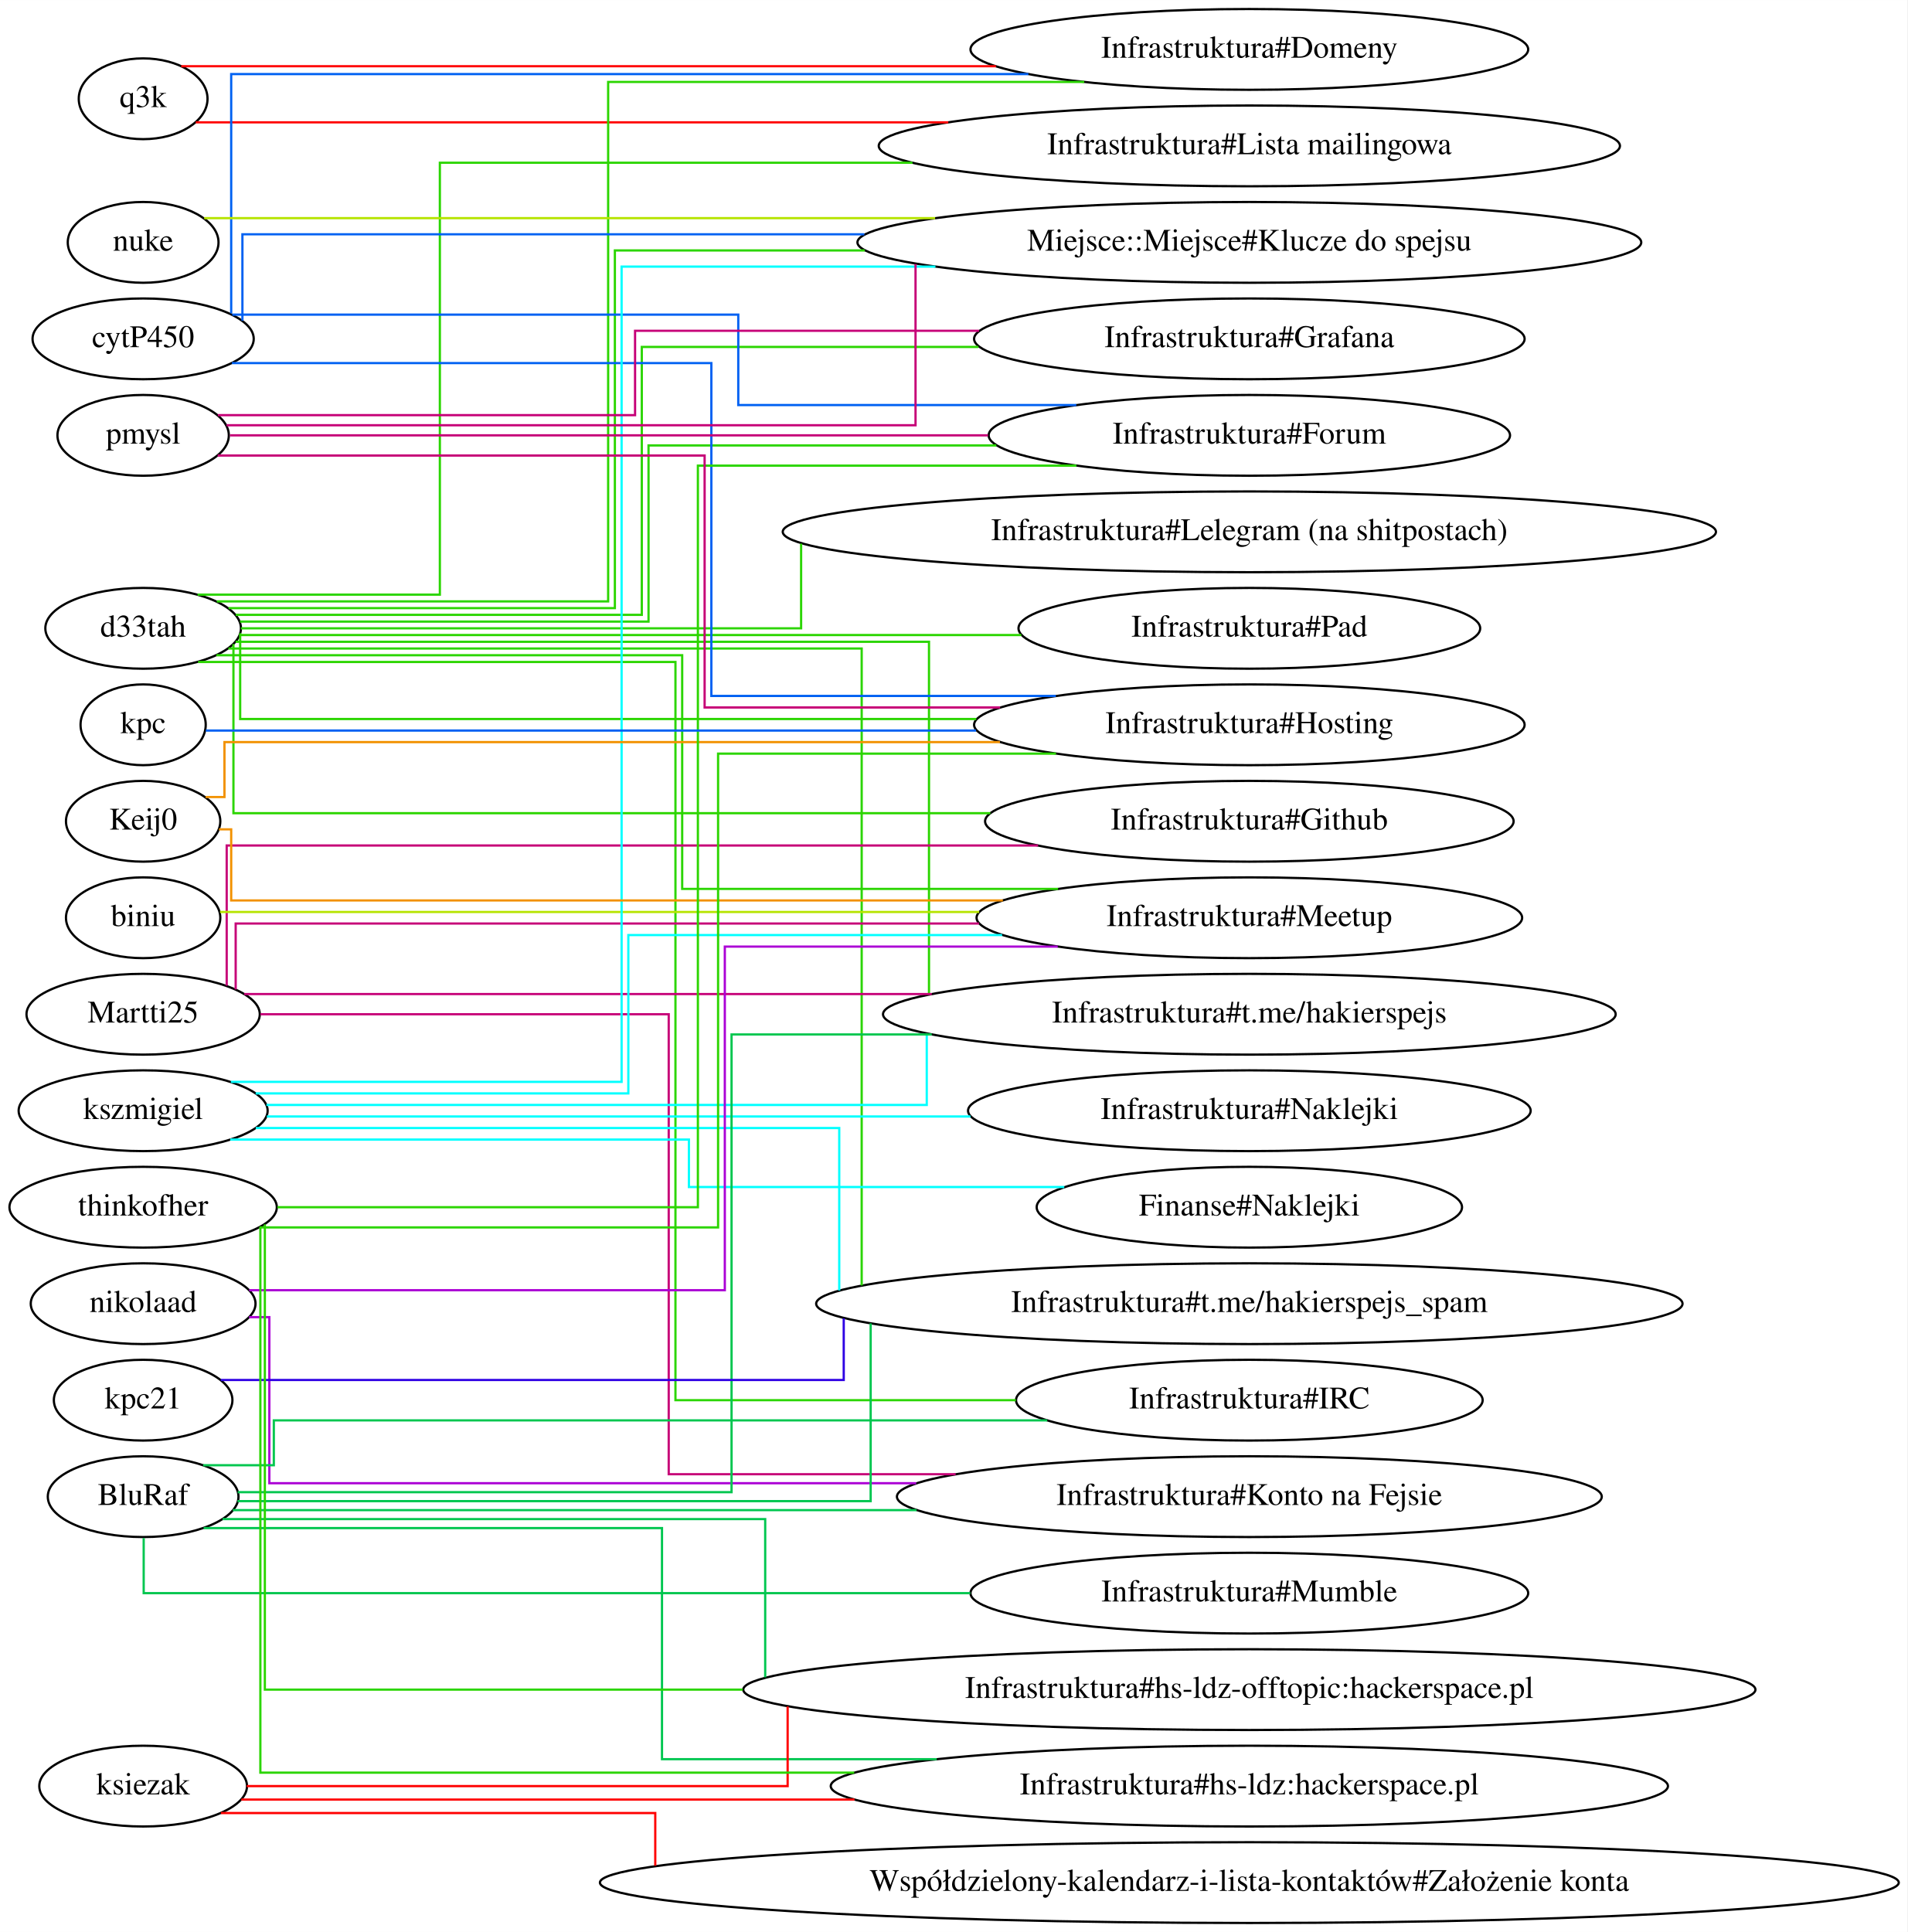
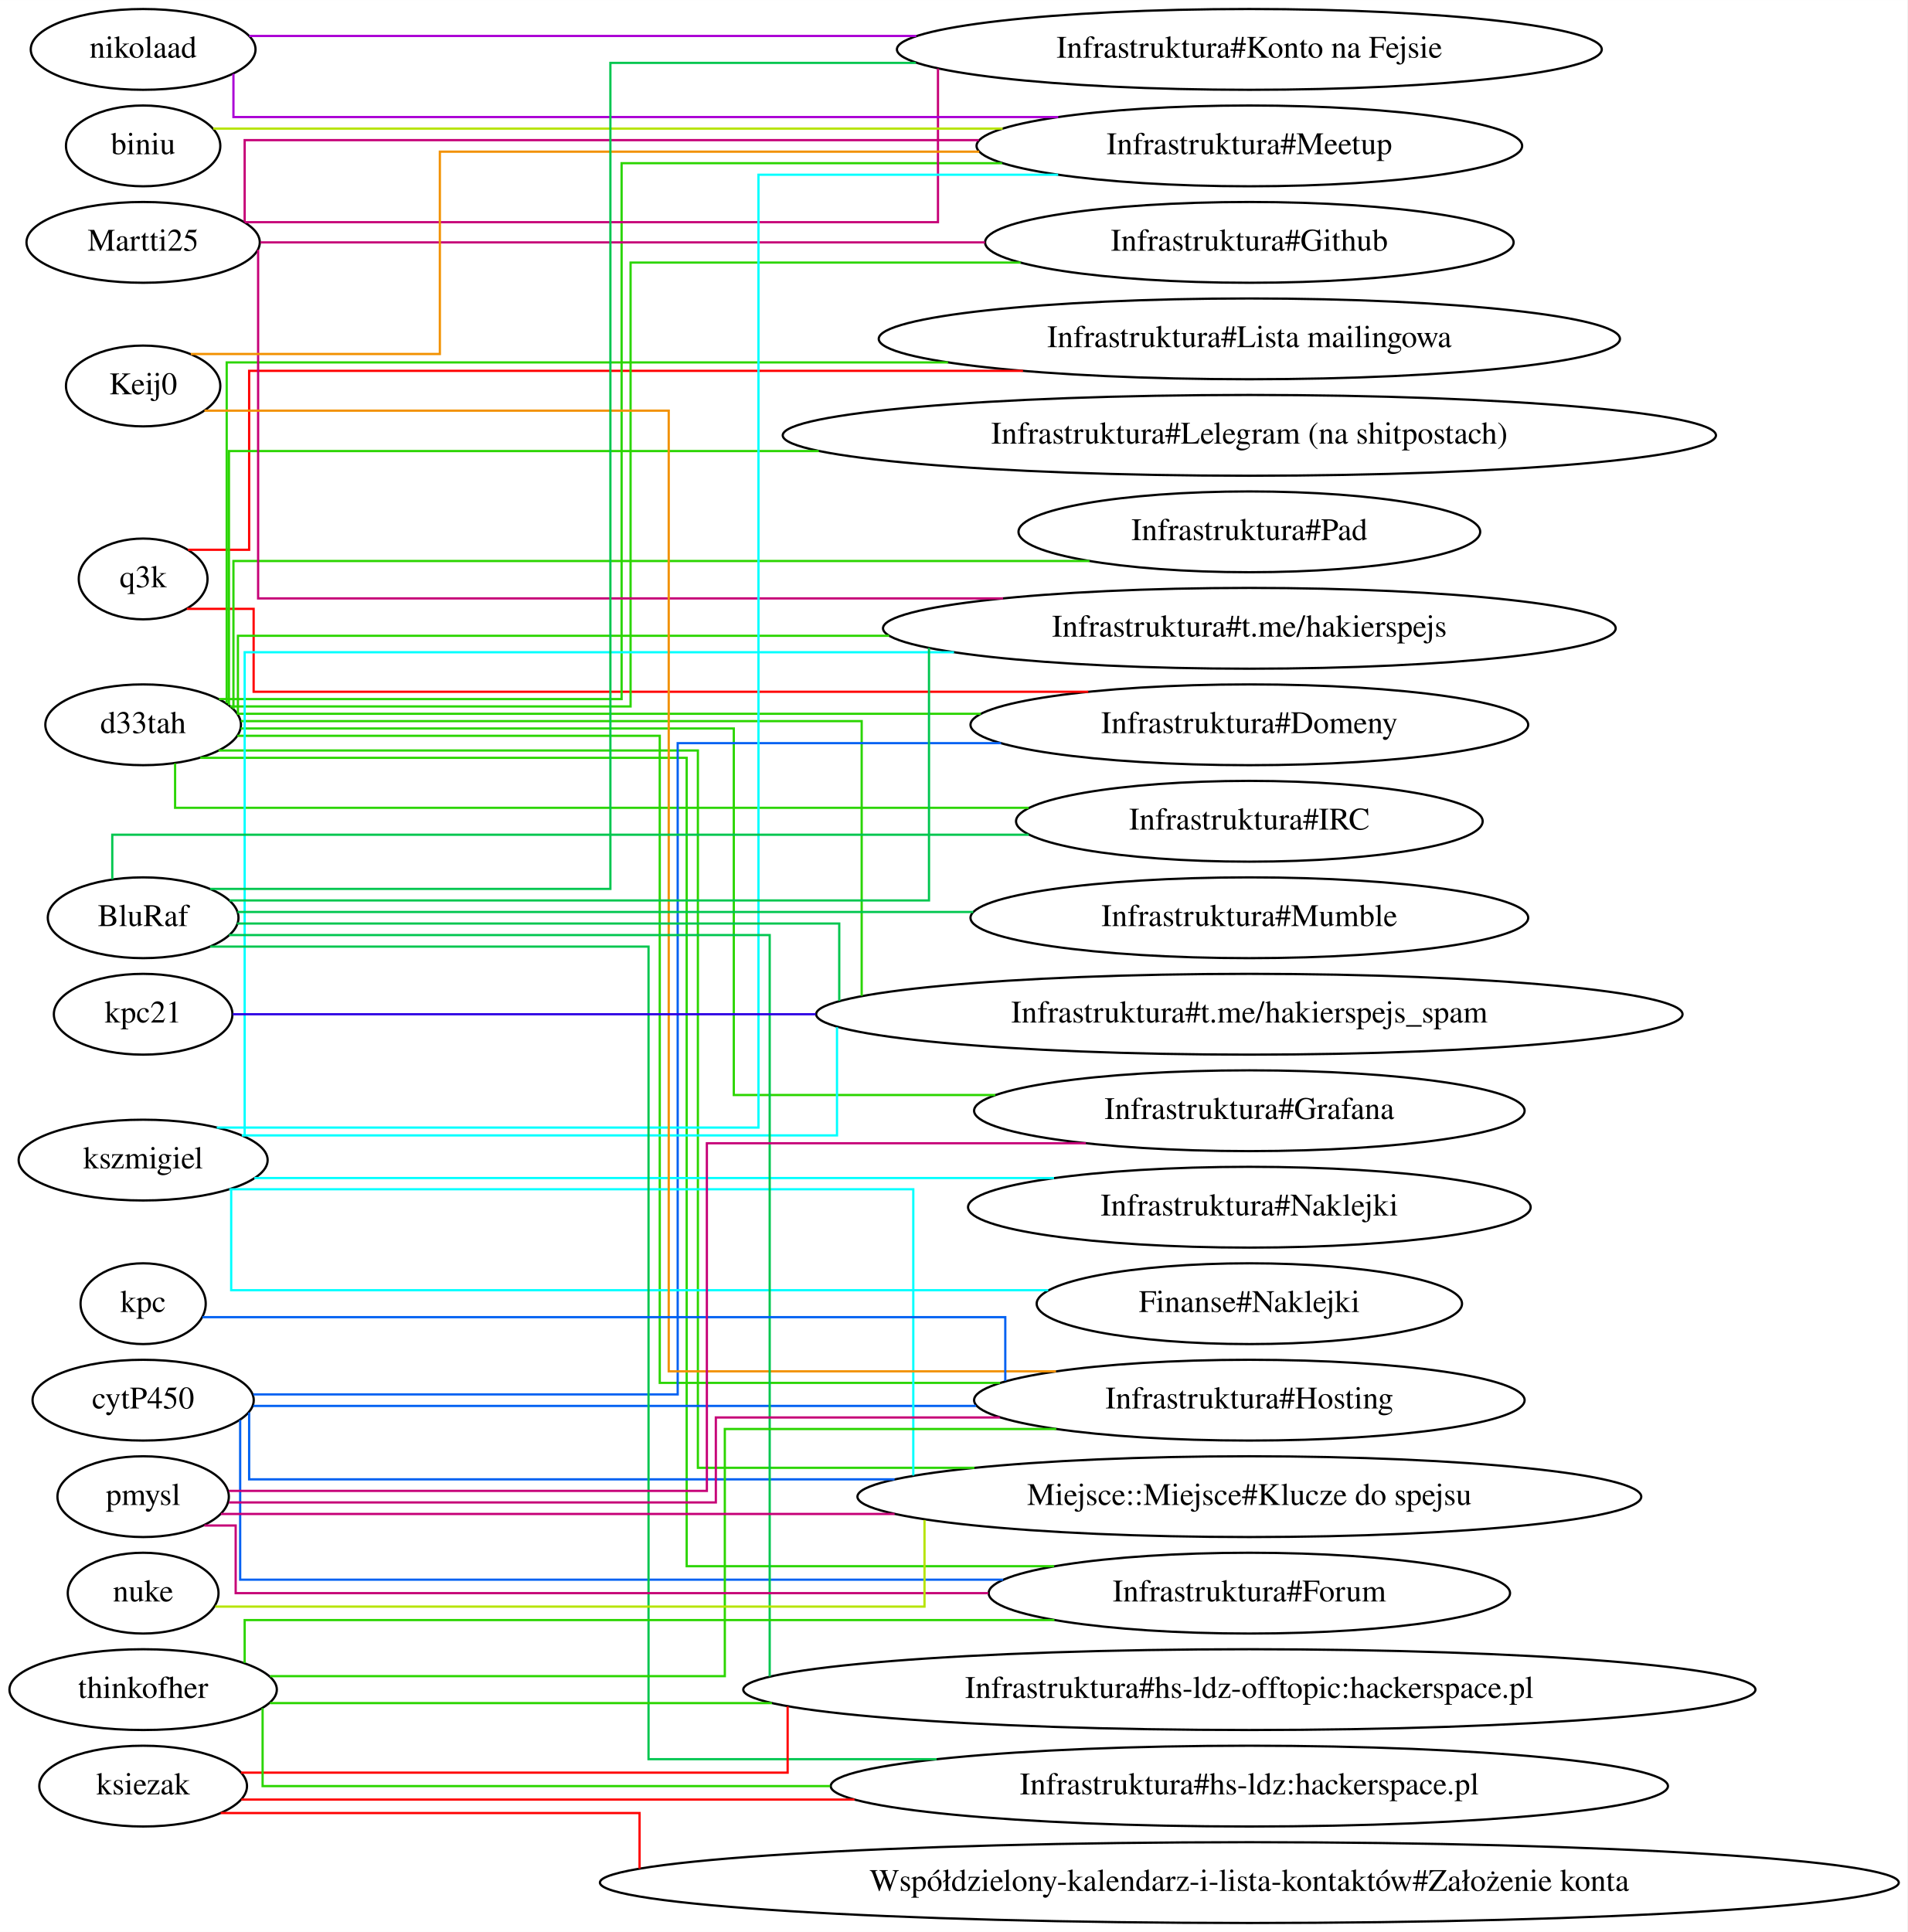
<svg xmlns="http://www.w3.org/2000/svg" width="850pt" height="861pt" viewBox="0.00 0.00 850.04 861.00">
  <g id="graph0" class="graph" transform="scale(1 1) rotate(0) translate(4 857)">
    <polygon fill="#ffffff" stroke="transparent" points="-4,4 -4,-857 846.038,-857 846.038,4 -4,4" />
    <g id="node1" class="node">
-       <ellipse fill="none" stroke="#000000" cx="59.795" cy="-813" rx="28.695" ry="18" />
-       <text text-anchor="middle" x="59.795" y="-809.3" font-family="Times,serif" font-size="14.00" fill="#000000">q3k</text>
+       <ellipse fill="none" stroke="#000000" cx="59.795" cy="-599" rx="28.695" ry="18" />
+       <text text-anchor="middle" x="59.795" y="-595.3" font-family="Times,serif" font-size="14.00" fill="#000000">q3k</text>
    </g>
    <g id="node2" class="node">
-       <ellipse fill="none" stroke="#000000" cx="552.814" cy="-792" rx="165.171" ry="18" />
-       <text text-anchor="middle" x="552.814" y="-788.3" font-family="Times,serif" font-size="14.00" fill="#000000">Infrastruktura#Lista mailingowa</text>
+       <ellipse fill="none" stroke="#000000" cx="552.814" cy="-534" rx="124.278" ry="18" />
+       <text text-anchor="middle" x="552.814" y="-530.3" font-family="Times,serif" font-size="14.00" fill="#000000">Infrastruktura#Domeny</text>
    </g>
    <g id="edge1" class="edge">
-       <path fill="none" stroke="#ff0000" d="M83.242,-802.5C142.518,-802.5 301.936,-802.5 418.633,-802.5" />
+       <path fill="none" stroke="#ff0000" d="M79.257,-585.667C93.021,-585.667 109.038,-585.667 109.038,-585.667 109.038,-585.667 109.038,-548.727 109.038,-548.727 109.038,-548.727 355.422,-548.727 481.02,-548.727" />
    </g>
    <g id="node3" class="node">
-       <ellipse fill="none" stroke="#000000" cx="552.814" cy="-835" rx="124.278" ry="18" />
-       <text text-anchor="middle" x="552.814" y="-831.3" font-family="Times,serif" font-size="14.00" fill="#000000">Infrastruktura#Domeny</text>
+       <ellipse fill="none" stroke="#000000" cx="552.814" cy="-706" rx="165.171" ry="18" />
+       <text text-anchor="middle" x="552.814" y="-702.3" font-family="Times,serif" font-size="14.00" fill="#000000">Infrastruktura#Lista mailingowa</text>
    </g>
    <g id="edge2" class="edge">
-       <path fill="none" stroke="#ff0000" d="M76.766,-827.5C133.192,-827.5 317.839,-827.5 439.891,-827.5" />
+       <path fill="none" stroke="#ff0000" d="M79.83,-612C92.706,-612 107.038,-612 107.038,-612 107.038,-612 107.038,-691.75 107.038,-691.75 107.038,-691.75 320.439,-691.75 451.939,-691.75" />
    </g>
    <g id="node4" class="node">
-       <ellipse fill="none" stroke="#000000" cx="59.795" cy="-577" rx="43.592" ry="18" />
-       <text text-anchor="middle" x="59.795" y="-573.3" font-family="Times,serif" font-size="14.00" fill="#000000">d33tah</text>
+       <ellipse fill="none" stroke="#000000" cx="59.795" cy="-534" rx="43.592" ry="18" />
+       <text text-anchor="middle" x="59.795" y="-530.3" font-family="Times,serif" font-size="14.00" fill="#000000">d33tah</text>
+     </g>
+     <g id="edge8" class="edge">
+       <path fill="none" stroke="#2bd500" d="M101.829,-538.909C174.424,-538.909 325.814,-538.909 433.131,-538.909" />
+     </g>
+     <g id="edge15" class="edge">
+       <path fill="none" stroke="#2bd500" d="M97.038,-543.619C97.038,-578.387 97.038,-695.5 97.038,-695.5 97.038,-695.5 284.089,-695.5 418.531,-695.5" />
+     </g>
+     <g id="node5" class="node">
+       <ellipse fill="none" stroke="#000000" cx="552.814" cy="-663" rx="207.963" ry="18" />
+       <text text-anchor="middle" x="552.814" y="-659.3" font-family="Times,serif" font-size="14.00" fill="#000000">Infrastruktura#Lelegram (na shitpostach)</text>
+     </g>
+     <g id="edge3" class="edge">
+       <path fill="none" stroke="#2bd500" d="M98.038,-542.774C98.038,-570.747 98.038,-656 98.038,-656 98.038,-656 236.734,-656 360.937,-656" />
+     </g>
+     <g id="node6" class="node">
+       <ellipse fill="none" stroke="#000000" cx="552.814" cy="-620" rx="102.882" ry="18" />
+       <text text-anchor="middle" x="552.814" y="-616.3" font-family="Times,serif" font-size="14.00" fill="#000000">Infrastruktura#Pad</text>
+     </g>
+     <g id="edge4" class="edge">
+       <path fill="none" stroke="#2bd500" d="M100.038,-541C100.038,-559.271 100.038,-607 100.038,-607 100.038,-607 354.062,-607 481.569,-607" />
+     </g>
+     <g id="node7" class="node">
+       <ellipse fill="none" stroke="#000000" cx="552.814" cy="-491" rx="103.981" ry="18" />
+       <text text-anchor="middle" x="552.814" y="-487.3" font-family="Times,serif" font-size="14.00" fill="#000000">Infrastruktura#IRC</text>
+     </g>
+     <g id="edge5" class="edge">
+       <path fill="none" stroke="#2bd500" d="M74.038,-516.8C74.038,-507.137 74.038,-497 74.038,-497 74.038,-497 314.368,-497 454.481,-497" />
+     </g>
+     <g id="node8" class="node">
+       <ellipse fill="none" stroke="#000000" cx="552.814" cy="-792" rx="121.578" ry="18" />
+       <text text-anchor="middle" x="552.814" y="-788.3" font-family="Times,serif" font-size="14.00" fill="#000000">Infrastruktura#Meetup</text>
+     </g>
+     <g id="edge6" class="edge">
+       <path fill="none" stroke="#2bd500" d="M93.584,-545.455C153.713,-545.455 273.038,-545.455 273.038,-545.455 273.038,-545.455 273.038,-784.286 273.038,-784.286 273.038,-784.286 364.349,-784.286 442.641,-784.286" />
+     </g>
+     <g id="node9" class="node">
+       <ellipse fill="none" stroke="#000000" cx="552.814" cy="-233" rx="122.678" ry="18" />
+       <text text-anchor="middle" x="552.814" y="-229.3" font-family="Times,serif" font-size="14.00" fill="#000000">Infrastruktura#Hosting</text>
+     </g>
+     <g id="edge7" class="edge">
+       <path fill="none" stroke="#2bd500" d="M101.757,-529.091C168.167,-529.091 290.038,-529.091 290.038,-529.091 290.038,-529.091 290.038,-240.714 290.038,-240.714 290.038,-240.714 370.037,-240.714 441.754,-240.714" />
+     </g>
+     <g id="node10" class="node">
+       <ellipse fill="none" stroke="#000000" cx="552.814" cy="-405" rx="193.066" ry="18" />
+       <text text-anchor="middle" x="552.814" y="-401.3" font-family="Times,serif" font-size="14.00" fill="#000000">Infrastruktura#t.me/hakierspejs_spam</text>
    </g>
    <g id="edge9" class="edge">
-       <path fill="none" stroke="#2bd500" d="M84.05,-592C122.228,-592 192.038,-592 192.038,-592 192.038,-592 192.038,-784.5 192.038,-784.5 192.038,-784.5 303.628,-784.5 402.686,-784.5" />
-     </g>
-     <g id="edge15" class="edge">
-       <path fill="none" stroke="#2bd500" d="M92.633,-589C151.07,-589 267.038,-589 267.038,-589 267.038,-589 267.038,-820.5 267.038,-820.5 267.038,-820.5 394.546,-820.5 479.219,-820.5" />
-     </g>
-     <g id="node5" class="node">
-       <ellipse fill="none" stroke="#000000" cx="552.814" cy="-233" rx="103.981" ry="18" />
-       <text text-anchor="middle" x="552.814" y="-229.3" font-family="Times,serif" font-size="14.00" fill="#000000">Infrastruktura#IRC</text>
-     </g>
-     <g id="edge3" class="edge">
-       <path fill="none" stroke="#2bd500" d="M84.29,-562C144.906,-562 297.038,-562 297.038,-562 297.038,-562 297.038,-233 297.038,-233 297.038,-233 377.967,-233 448.78,-233" />
-     </g>
-     <g id="node6" class="node">
-       <ellipse fill="none" stroke="#000000" cx="552.814" cy="-491" rx="117.779" ry="18" />
-       <text text-anchor="middle" x="552.814" y="-487.3" font-family="Times,serif" font-size="14.00" fill="#000000">Infrastruktura#Github</text>
-     </g>
-     <g id="edge4" class="edge">
-       <path fill="none" stroke="#2bd500" d="M100.038,-569.975C100.038,-550.048 100.038,-494.6 100.038,-494.6 100.038,-494.6 303.242,-494.6 437.388,-494.6" />
-     </g>
-     <g id="node7" class="node">
-       <ellipse fill="none" stroke="#000000" cx="552.814" cy="-663" rx="116.18" ry="18" />
-       <text text-anchor="middle" x="552.814" y="-659.3" font-family="Times,serif" font-size="14.00" fill="#000000">Infrastruktura#Forum</text>
-     </g>
-     <g id="edge5" class="edge">
-       <path fill="none" stroke="#2bd500" d="M102.957,-580C168.361,-580 285.038,-580 285.038,-580 285.038,-580 285.038,-658.5 285.038,-658.5 285.038,-658.5 366.848,-658.5 440.029,-658.5" />
-     </g>
-     <g id="node8" class="node">
-       <ellipse fill="none" stroke="#000000" cx="552.814" cy="-577" rx="102.882" ry="18" />
-       <text text-anchor="middle" x="552.814" y="-573.3" font-family="Times,serif" font-size="14.00" fill="#000000">Infrastruktura#Pad</text>
-     </g>
-     <g id="edge6" class="edge">
-       <path fill="none" stroke="#2bd500" d="M103.115,-574C180.421,-574 344.06,-574 451.161,-574" />
-     </g>
-     <g id="node9" class="node">
-       <ellipse fill="none" stroke="#000000" cx="552.814" cy="-620" rx="207.963" ry="18" />
-       <text text-anchor="middle" x="552.814" y="-616.3" font-family="Times,serif" font-size="14.00" fill="#000000">Infrastruktura#Lelegram (na shitpostach)</text>
-     </g>
-     <g id="edge7" class="edge">
-       <path fill="none" stroke="#2bd500" d="M103.379,-577C185.068,-577 353.038,-577 353.038,-577 353.038,-577 353.038,-603.245 353.038,-614.727" />
-     </g>
-     <g id="node10" class="node">
-       <ellipse fill="none" stroke="#000000" cx="552.814" cy="-534" rx="122.678" ry="18" />
-       <text text-anchor="middle" x="552.814" y="-530.3" font-family="Times,serif" font-size="14.00" fill="#000000">Infrastruktura#Hosting</text>
-     </g>
-     <g id="edge8" class="edge">
-       <path fill="none" stroke="#2bd500" d="M103.038,-574.826C103.038,-566.429 103.038,-536.571 103.038,-536.571 103.038,-536.571 297.895,-536.571 431.098,-536.571" />
+       <path fill="none" stroke="#2bd500" d="M103.317,-535.636C190.878,-535.636 380.038,-535.636 380.038,-535.636 380.038,-535.636 380.038,-441.771 380.038,-413.172" />
    </g>
    <g id="node11" class="node">
-       <ellipse fill="none" stroke="#000000" cx="552.814" cy="-749" rx="174.669" ry="18" />
-       <text text-anchor="middle" x="552.814" y="-745.3" font-family="Times,serif" font-size="14.00" fill="#000000">Miejsce::Miejsce#Klucze do spejsu</text>
+       <ellipse fill="none" stroke="#000000" cx="552.814" cy="-577" rx="163.271" ry="18" />
+       <text text-anchor="middle" x="552.814" y="-573.3" font-family="Times,serif" font-size="14.00" fill="#000000">Infrastruktura#t.me/hakierspejs</text>
    </g>
    <g id="edge10" class="edge">
-       <path fill="none" stroke="#2bd500" d="M97.868,-586C158.454,-586 270.038,-586 270.038,-586 270.038,-586 270.038,-745.4 270.038,-745.4 270.038,-745.4 322.01,-745.4 381.393,-745.4" />
+       <path fill="none" stroke="#2bd500" d="M102.038,-538.55C102.038,-548.969 102.038,-573.667 102.038,-573.667 102.038,-573.667 262.789,-573.667 392.3,-573.667" />
    </g>
    <g id="node12" class="node">
-       <ellipse fill="none" stroke="#000000" cx="552.814" cy="-276" rx="193.066" ry="18" />
-       <text text-anchor="middle" x="552.814" y="-272.3" font-family="Times,serif" font-size="14.00" fill="#000000">Infrastruktura#t.me/hakierspejs_spam</text>
+       <ellipse fill="none" stroke="#000000" cx="552.814" cy="-190" rx="174.669" ry="18" />
+       <text text-anchor="middle" x="552.814" y="-186.3" font-family="Times,serif" font-size="14.00" fill="#000000">Miejsce::Miejsce#Klucze do spejsu</text>
    </g>
    <g id="edge11" class="edge">
-       <path fill="none" stroke="#2bd500" d="M97.788,-568C182.618,-568 380.038,-568 380.038,-568 380.038,-568 380.038,-331.275 380.038,-284.115" />
+       <path fill="none" stroke="#2bd500" d="M93.396,-522.545C160.997,-522.545 307.038,-522.545 307.038,-522.545 307.038,-522.545 307.038,-202.857 307.038,-202.857 307.038,-202.857 368.722,-202.857 430.286,-202.857" />
    </g>
    <g id="node13" class="node">
-       <ellipse fill="none" stroke="#000000" cx="552.814" cy="-448" rx="121.578" ry="18" />
-       <text text-anchor="middle" x="552.814" y="-444.3" font-family="Times,serif" font-size="14.00" fill="#000000">Infrastruktura#Meetup</text>
+       <ellipse fill="none" stroke="#000000" cx="552.814" cy="-362" rx="122.678" ry="18" />
+       <text text-anchor="middle" x="552.814" y="-358.3" font-family="Times,serif" font-size="14.00" fill="#000000">Infrastruktura#Grafana</text>
    </g>
    <g id="edge12" class="edge">
-       <path fill="none" stroke="#2bd500" d="M92.445,-565C158.132,-565 300.038,-565 300.038,-565 300.038,-565 300.038,-460.857 300.038,-460.857 300.038,-460.857 394.204,-460.857 467.588,-460.857" />
+       <path fill="none" stroke="#2bd500" d="M103.264,-532.364C178.032,-532.364 323.038,-532.364 323.038,-532.364 323.038,-532.364 323.038,-369 323.038,-369 323.038,-369 381.609,-369 439.609,-369" />
    </g>
    <g id="node14" class="node">
-       <ellipse fill="none" stroke="#000000" cx="552.814" cy="-706" rx="122.678" ry="18" />
-       <text text-anchor="middle" x="552.814" y="-702.3" font-family="Times,serif" font-size="14.00" fill="#000000">Infrastruktura#Grafana</text>
+       <ellipse fill="none" stroke="#000000" cx="552.814" cy="-147" rx="116.18" ry="18" />
+       <text text-anchor="middle" x="552.814" y="-143.3" font-family="Times,serif" font-size="14.00" fill="#000000">Infrastruktura#Forum</text>
    </g>
    <g id="edge13" class="edge">
-       <path fill="none" stroke="#2bd500" d="M101.076,-583C165.347,-583 282.038,-583 282.038,-583 282.038,-583 282.038,-702.4 282.038,-702.4 282.038,-702.4 359.869,-702.4 432.076,-702.4" />
+       <path fill="none" stroke="#2bd500" d="M85.261,-519.273C147.456,-519.273 302.038,-519.273 302.038,-519.273 302.038,-519.273 302.038,-159 302.038,-159 302.038,-159 393.378,-159 465.808,-159" />
    </g>
    <g id="node15" class="node">
-       <ellipse fill="none" stroke="#000000" cx="552.814" cy="-405" rx="163.271" ry="18" />
-       <text text-anchor="middle" x="552.814" y="-401.3" font-family="Times,serif" font-size="14.00" fill="#000000">Infrastruktura#t.me/hakierspejs</text>
+       <ellipse fill="none" stroke="#000000" cx="552.814" cy="-749" rx="117.779" ry="18" />
+       <text text-anchor="middle" x="552.814" y="-745.3" font-family="Times,serif" font-size="14.00" fill="#000000">Infrastruktura#Github</text>
    </g>
    <g id="edge14" class="edge">
-       <path fill="none" stroke="#2bd500" d="M101.002,-571C193.586,-571 410.038,-571 410.038,-571 410.038,-571 410.038,-448.405 410.038,-413.925" />
+       <path fill="none" stroke="#2bd500" d="M98.633,-542.182C161.12,-542.182 277.038,-542.182 277.038,-542.182 277.038,-542.182 277.038,-740 277.038,-740 277.038,-740 372.35,-740 450.909,-740" />
    </g>
    <g id="node16" class="node">
-       <ellipse fill="none" stroke="#000000" cx="59.795" cy="-706" rx="49.291" ry="18" />
-       <text text-anchor="middle" x="59.795" y="-702.3" font-family="Times,serif" font-size="14.00" fill="#000000">cytP450</text>
+       <ellipse fill="none" stroke="#000000" cx="59.795" cy="-233" rx="49.291" ry="18" />
+       <text text-anchor="middle" x="59.795" y="-229.3" font-family="Times,serif" font-size="14.00" fill="#000000">cytP450</text>
+     </g>
+     <g id="edge17" class="edge">
+       <path fill="none" stroke="#0061f2" d="M108.87,-235.571C178.613,-235.571 298.038,-235.571 298.038,-235.571 298.038,-235.571 298.038,-525.818 298.038,-525.818 298.038,-525.818 373.42,-525.818 442.177,-525.818" />
+     </g>
+     <g id="edge16" class="edge">
+       <path fill="none" stroke="#0061f2" d="M108.87,-230.429C183.339,-230.429 327.181,-230.429 430.986,-230.429" />
    </g>
    <g id="edge19" class="edge">
-       <path fill="none" stroke="#0061f2" d="M99.038,-717.314C99.038,-746.849 99.038,-824 99.038,-824 99.038,-824 320.892,-824 454.351,-824" />
-     </g>
-     <g id="edge17" class="edge">
-       <path fill="none" stroke="#0061f2" d="M99.504,-716.8C173.498,-716.8 325.038,-716.8 325.038,-716.8 325.038,-716.8 325.038,-676.5 325.038,-676.5 325.038,-676.5 409.62,-676.5 475.699,-676.5" />
-     </g>
-     <g id="edge16" class="edge">
-       <path fill="none" stroke="#0061f2" d="M99.364,-695.2C170.589,-695.2 313.038,-695.2 313.038,-695.2 313.038,-695.2 313.038,-546.857 313.038,-546.857 313.038,-546.857 397.847,-546.857 466.588,-546.857" />
+       <path fill="none" stroke="#0061f2" d="M107.038,-227.487C107.038,-217.562 107.038,-197.714 107.038,-197.714 107.038,-197.714 266.526,-197.714 394.709,-197.714" />
    </g>
    <g id="edge18" class="edge">
-       <path fill="none" stroke="#0061f2" d="M104.038,-714.117C104.038,-727.468 104.038,-752.6 104.038,-752.6 104.038,-752.6 254.539,-752.6 381.23,-752.6" />
+       <path fill="none" stroke="#0061f2" d="M103.038,-224.133C103.038,-203.304 103.038,-153 103.038,-153 103.038,-153 309.929,-153 443.074,-153" />
    </g>
    <g id="node17" class="node">
-       <ellipse fill="none" stroke="#000000" cx="59.795" cy="-405" rx="51.991" ry="18" />
-       <text text-anchor="middle" x="59.795" y="-401.3" font-family="Times,serif" font-size="14.00" fill="#000000">Martti25</text>
+       <ellipse fill="none" stroke="#000000" cx="59.795" cy="-749" rx="51.991" ry="18" />
+       <text text-anchor="middle" x="59.795" y="-745.3" font-family="Times,serif" font-size="14.00" fill="#000000">Martti25</text>
+     </g>
+     <g id="edge20" class="edge">
+       <path fill="none" stroke="#c60077" d="M105.038,-758.222C105.038,-771.538 105.038,-794.571 105.038,-794.571 105.038,-794.571 299.605,-794.571 432.229,-794.571" />
+     </g>
+     <g id="edge21" class="edge">
+       <path fill="none" stroke="#c60077" d="M111.038,-745.686C111.038,-722.901 111.038,-590.333 111.038,-590.333 111.038,-590.333 312.206,-590.333 443.043,-590.333" />
    </g>
    <g id="edge23" class="edge">
-       <path fill="none" stroke="#c60077" d="M97.038,-417.757C97.038,-439.212 97.038,-480.2 97.038,-480.2 97.038,-480.2 325.192,-480.2 458.653,-480.2" />
-     </g>
-     <g id="edge21" class="edge">
-       <path fill="none" stroke="#c60077" d="M101.038,-416.047C101.038,-428.017 101.038,-445.429 101.038,-445.429 101.038,-445.429 298.508,-445.429 432.34,-445.429" />
+       <path fill="none" stroke="#c60077" d="M112.09,-749C188.418,-749 332.402,-749 435.022,-749" />
+     </g>
+     <g id="node18" class="node">
+       <ellipse fill="none" stroke="#000000" cx="552.814" cy="-835" rx="157.072" ry="18" />
+       <text text-anchor="middle" x="552.814" y="-831.3" font-family="Times,serif" font-size="14.00" fill="#000000">Infrastruktura#Konto na Fejsie</text>
    </g>
    <g id="edge22" class="edge">
-       <path fill="none" stroke="#c60077" d="M104.854,-414C173.611,-414 307.651,-414 411.268,-414" />
-     </g>
-     <g id="node18" class="node">
-       <ellipse fill="none" stroke="#000000" cx="552.814" cy="-190" rx="157.072" ry="18" />
-       <text text-anchor="middle" x="552.814" y="-186.3" font-family="Times,serif" font-size="14.00" fill="#000000">Infrastruktura#Konto na Fejsie</text>
-     </g>
-     <g id="edge20" class="edge">
-       <path fill="none" stroke="#c60077" d="M112.072,-405C181.109,-405 294.038,-405 294.038,-405 294.038,-405 294.038,-200 294.038,-200 294.038,-200 357.725,-200 421.91,-200" />
+       <path fill="none" stroke="#c60077" d="M105.02,-758C200.519,-758 414.038,-758 414.038,-758 414.038,-758 414.038,-806.418 414.038,-826.466" />
    </g>
    <g id="node19" class="node">
-       <ellipse fill="none" stroke="#000000" cx="59.795" cy="-448" rx="34.394" ry="18" />
-       <text text-anchor="middle" x="59.795" y="-444.3" font-family="Times,serif" font-size="14.00" fill="#000000">biniu</text>
+       <ellipse fill="none" stroke="#000000" cx="59.795" cy="-792" rx="34.394" ry="18" />
+       <text text-anchor="middle" x="59.795" y="-788.3" font-family="Times,serif" font-size="14.00" fill="#000000">biniu</text>
    </g>
    <g id="edge24" class="edge">
-       <path fill="none" stroke="#b6e400" d="M94.071,-450.571C162.967,-450.571 321.146,-450.571 432.413,-450.571" />
+       <path fill="none" stroke="#b6e400" d="M91.009,-799.714C160.279,-799.714 329.659,-799.714 442.877,-799.714" />
    </g>
    <g id="node20" class="node">
-       <ellipse fill="none" stroke="#000000" cx="59.795" cy="-362" rx="55.491" ry="18" />
-       <text text-anchor="middle" x="59.795" y="-358.3" font-family="Times,serif" font-size="14.00" fill="#000000">kszmigiel</text>
+       <ellipse fill="none" stroke="#000000" cx="59.795" cy="-340" rx="55.491" ry="18" />
+       <text text-anchor="middle" x="59.795" y="-336.3" font-family="Times,serif" font-size="14.00" fill="#000000">kszmigiel</text>
+     </g>
+     <g id="edge26" class="edge">
+       <path fill="none" stroke="#00ffff" d="M92.603,-354.5C165.395,-354.5 334.038,-354.5 334.038,-354.5 334.038,-354.5 334.038,-779.143 334.038,-779.143 334.038,-779.143 406.174,-779.143 467.603,-779.143" />
+     </g>
+     <g id="edge28" class="edge">
+       <path fill="none" stroke="#00ffff" d="M103.773,-351C189.15,-351 369.038,-351 369.038,-351 369.038,-351 369.038,-385.291 369.038,-399.221" />
+     </g>
+     <g id="edge29" class="edge">
+       <path fill="none" stroke="#00ffff" d="M105.038,-350.613C105.038,-395.36 105.038,-566.333 105.038,-566.333 105.038,-566.333 289.086,-566.333 421.19,-566.333" />
+     </g>
+     <g id="edge30" class="edge">
+       <path fill="none" stroke="#00ffff" d="M98.17,-327C187.738,-327 403.038,-327 403.038,-327 403.038,-327 403.038,-230.369 403.038,-199.417" />
+     </g>
+     <g id="node21" class="node">
+       <ellipse fill="none" stroke="#000000" cx="552.814" cy="-276" rx="94.783" ry="18" />
+       <text text-anchor="middle" x="552.814" y="-272.3" font-family="Times,serif" font-size="14.00" fill="#000000">Finanse#Naklejki</text>
+     </g>
+     <g id="edge25" class="edge">
+       <path fill="none" stroke="#00ffff" d="M99.038,-327.128C99.038,-310.041 99.038,-282 99.038,-282 99.038,-282 330.918,-282 463.162,-282" />
+     </g>
+     <g id="node22" class="node">
+       <ellipse fill="none" stroke="#000000" cx="552.814" cy="-319" rx="125.378" ry="18" />
+       <text text-anchor="middle" x="552.814" y="-315.3" font-family="Times,serif" font-size="14.00" fill="#000000">Infrastruktura#Naklejki</text>
    </g>
    <g id="edge27" class="edge">
-       <path fill="none" stroke="#00ffff" d="M98.907,-374.857C160.468,-374.857 273.038,-374.857 273.038,-374.857 273.038,-374.857 273.038,-738.2 273.038,-738.2 273.038,-738.2 342.982,-738.2 412.926,-738.2" />
-     </g>
-     <g id="edge28" class="edge">
-       <path fill="none" stroke="#00ffff" d="M109.986,-354.286C197.791,-354.286 370.038,-354.286 370.038,-354.286 370.038,-354.286 370.038,-300.09 370.038,-281.884" />
-     </g>
-     <g id="edge29" class="edge">
-       <path fill="none" stroke="#00ffff" d="M109.949,-369.714C173.829,-369.714 276.038,-369.714 276.038,-369.714 276.038,-369.714 276.038,-440.286 276.038,-440.286 276.038,-440.286 365.446,-440.286 442.629,-440.286" />
-     </g>
-     <g id="edge30" class="edge">
-       <path fill="none" stroke="#00ffff" d="M114.748,-364.571C213.1,-364.571 409.038,-364.571 409.038,-364.571 409.038,-364.571 409.038,-384.559 409.038,-396.426" />
-     </g>
-     <g id="node21" class="node">
-       <ellipse fill="none" stroke="#000000" cx="552.814" cy="-362" rx="125.378" ry="18" />
-       <text text-anchor="middle" x="552.814" y="-358.3" font-family="Times,serif" font-size="14.00" fill="#000000">Infrastruktura#Naklejki</text>
-     </g>
-     <g id="edge25" class="edge">
-       <path fill="none" stroke="#00ffff" d="M114.915,-359.429C190.297,-359.429 327.681,-359.429 428.529,-359.429" />
-     </g>
-     <g id="node22" class="node">
-       <ellipse fill="none" stroke="#000000" cx="552.814" cy="-319" rx="94.783" ry="18" />
-       <text text-anchor="middle" x="552.814" y="-315.3" font-family="Times,serif" font-size="14.00" fill="#000000">Finanse#Naklejki</text>
-     </g>
-     <g id="edge26" class="edge">
-       <path fill="none" stroke="#00ffff" d="M98.606,-349.143C167.28,-349.143 303.038,-349.143 303.038,-349.143 303.038,-349.143 303.038,-328 303.038,-328 303.038,-328 397.582,-328 470.336,-328" />
+       <path fill="none" stroke="#00ffff" d="M109.325,-332C192.714,-332 362.162,-332 465.77,-332" />
    </g>
    <g id="node23" class="node">
-       <ellipse fill="none" stroke="#000000" cx="59.795" cy="-276" rx="50.091" ry="18" />
-       <text text-anchor="middle" x="59.795" y="-272.3" font-family="Times,serif" font-size="14.00" fill="#000000">nikolaad</text>
+       <ellipse fill="none" stroke="#000000" cx="59.795" cy="-835" rx="50.091" ry="18" />
+       <text text-anchor="middle" x="59.795" y="-831.3" font-family="Times,serif" font-size="14.00" fill="#000000">nikolaad</text>
+     </g>
+     <g id="edge31" class="edge">
+       <path fill="none" stroke="#ab00d5" d="M100.038,-824.118C100.038,-815.484 100.038,-804.857 100.038,-804.857 100.038,-804.857 336.492,-804.857 467.65,-804.857" />
    </g>
    <g id="edge32" class="edge">
-       <path fill="none" stroke="#ab00d5" d="M107.043,-282C181.817,-282 319.038,-282 319.038,-282 319.038,-282 319.038,-435.143 319.038,-435.143 319.038,-435.143 400.642,-435.143 467.423,-435.143" />
-     </g>
-     <g id="edge31" class="edge">
-       <path fill="none" stroke="#ab00d5" d="M107.002,-270C112.412,-270 116.038,-270 116.038,-270 116.038,-270 116.038,-196 116.038,-196 116.038,-196 277.71,-196 404.332,-196" />
+       <path fill="none" stroke="#ab00d5" d="M107.067,-841C174.913,-841 302.897,-841 404.383,-841" />
    </g>
    <g id="node24" class="node">
-       <ellipse fill="none" stroke="#000000" cx="59.795" cy="-491" rx="34.394" ry="18" />
-       <text text-anchor="middle" x="59.795" y="-487.3" font-family="Times,serif" font-size="14.00" fill="#000000">Keij0</text>
+       <ellipse fill="none" stroke="#000000" cx="59.795" cy="-685" rx="34.394" ry="18" />
+       <text text-anchor="middle" x="59.795" y="-681.3" font-family="Times,serif" font-size="14.00" fill="#000000">Keij0</text>
    </g>
    <g id="edge33" class="edge">
-       <path fill="none" stroke="#f29100" d="M87.632,-501.8C92.499,-501.8 96.038,-501.8 96.038,-501.8 96.038,-501.8 96.038,-526.286 96.038,-526.286 96.038,-526.286 306.451,-526.286 441.658,-526.286" />
+       <path fill="none" stroke="#f29100" d="M81.042,-699.25C118.424,-699.25 192.038,-699.25 192.038,-699.25 192.038,-699.25 192.038,-789.429 192.038,-789.429 192.038,-789.429 327.515,-789.429 432.43,-789.429" />
    </g>
    <g id="edge34" class="edge">
-       <path fill="none" stroke="#f29100" d="M93.581,-487.4C96.882,-487.4 99.038,-487.4 99.038,-487.4 99.038,-487.4 99.038,-455.714 99.038,-455.714 99.038,-455.714 308.671,-455.714 442.967,-455.714" />
+       <path fill="none" stroke="#f29100" d="M87.124,-674C148.915,-674 294.038,-674 294.038,-674 294.038,-674 294.038,-245.857 294.038,-245.857 294.038,-245.857 391.367,-245.857 466.645,-245.857" />
    </g>
    <g id="node25" class="node">
-       <ellipse fill="none" stroke="#000000" cx="59.795" cy="-190" rx="42.494" ry="18" />
-       <text text-anchor="middle" x="59.795" y="-186.3" font-family="Times,serif" font-size="14.00" fill="#000000">BluRaf</text>
+       <ellipse fill="none" stroke="#000000" cx="59.795" cy="-448" rx="42.494" ry="18" />
+       <text text-anchor="middle" x="59.795" y="-444.3" font-family="Times,serif" font-size="14.00" fill="#000000">BluRaf</text>
    </g>
    <g id="edge36" class="edge">
-       <path fill="none" stroke="#00c64f" d="M86.53,-204C101.841,-204 118.038,-204 118.038,-204 118.038,-204 118.038,-224 118.038,-224 118.038,-224 335.38,-224 462.728,-224" />
+       <path fill="none" stroke="#00c64f" d="M46.038,-465.2C46.038,-474.863 46.038,-485 46.038,-485 46.038,-485 307.128,-485 454.501,-485" />
+     </g>
+     <g id="edge38" class="edge">
+       <path fill="none" stroke="#00c64f" d="M101.635,-445.429C186.319,-445.429 370.038,-445.429 370.038,-445.429 370.038,-445.429 370.038,-422.211 370.038,-410.965" />
    </g>
    <g id="edge39" class="edge">
-       <path fill="none" stroke="#00c64f" d="M101.851,-188C189.584,-188 384.038,-188 384.038,-188 384.038,-188 384.038,-244.982 384.038,-267.24" />
-     </g>
-     <g id="edge41" class="edge">
-       <path fill="none" stroke="#00c64f" d="M101.929,-192C176.059,-192 322.038,-192 322.038,-192 322.038,-192 322.038,-396 322.038,-396 322.038,-396 363.492,-396 411.262,-396" />
+       <path fill="none" stroke="#00c64f" d="M98.279,-455.714C189.262,-455.714 410.038,-455.714 410.038,-455.714 410.038,-455.714 410.038,-540.468 410.038,-568.277" />
    </g>
    <g id="edge35" class="edge">
-       <path fill="none" stroke="#00c64f" d="M99.723,-184C165.343,-184 299.213,-184 404.507,-184" />
+       <path fill="none" stroke="#00c64f" d="M89.631,-460.857C147.212,-460.857 268.038,-460.857 268.038,-460.857 268.038,-460.857 268.038,-829 268.038,-829 268.038,-829 335.122,-829 404.17,-829" />
    </g>
    <g id="node26" class="node">
+       <ellipse fill="none" stroke="#000000" cx="552.814" cy="-61" rx="186.567" ry="18" />
+       <text text-anchor="middle" x="552.814" y="-57.3" font-family="Times,serif" font-size="14.00" fill="#000000">Infrastruktura#hs-ldz:hackerspace.pl</text>
+     </g>
+     <g id="edge37" class="edge">
+       <path fill="none" stroke="#00c64f" d="M89.705,-435.143C150.976,-435.143 285.038,-435.143 285.038,-435.143 285.038,-435.143 285.038,-73 285.038,-73 285.038,-73 348.371,-73 413.436,-73" />
+     </g>
+     <g id="node27" class="node">
      <ellipse fill="none" stroke="#000000" cx="552.814" cy="-104" rx="225.56" ry="18" />
      <text text-anchor="middle" x="552.814" y="-100.3" font-family="Times,serif" font-size="14.00" fill="#000000">Infrastruktura#hs-ldz-offtopic:hackerspace.pl</text>
    </g>
-     <g id="edge37" class="edge">
-       <path fill="none" stroke="#00c64f" d="M95.189,-180C169.931,-180 337.038,-180 337.038,-180 337.038,-180 337.038,-126.892 337.038,-109.466" />
-     </g>
-     <g id="node27" class="node">
-       <ellipse fill="none" stroke="#000000" cx="552.814" cy="-147" rx="124.278" ry="18" />
-       <text text-anchor="middle" x="552.814" y="-143.3" font-family="Times,serif" font-size="14.00" fill="#000000">Infrastruktura#Mumble</text>
-     </g>
-     <g id="edge38" class="edge">
-       <path fill="none" stroke="#00c64f" d="M60.038,-171.515C60.038,-159.86 60.038,-147 60.038,-147 60.038,-147 282.485,-147 428.466,-147" />
+     <g id="edge40" class="edge">
+       <path fill="none" stroke="#00c64f" d="M98.037,-440.286C174.514,-440.286 339.038,-440.286 339.038,-440.286 339.038,-440.286 339.038,-154.492 339.038,-109.837" />
    </g>
    <g id="node28" class="node">
-       <ellipse fill="none" stroke="#000000" cx="552.814" cy="-61" rx="186.567" ry="18" />
-       <text text-anchor="middle" x="552.814" y="-57.3" font-family="Times,serif" font-size="14.00" fill="#000000">Infrastruktura#hs-ldz:hackerspace.pl</text>
-     </g>
-     <g id="edge40" class="edge">
-       <path fill="none" stroke="#00c64f" d="M86.774,-176C147.773,-176 291.038,-176 291.038,-176 291.038,-176 291.038,-73 291.038,-73 291.038,-73 350.979,-73 413.495,-73" />
+       <ellipse fill="none" stroke="#000000" cx="552.814" cy="-448" rx="124.278" ry="18" />
+       <text text-anchor="middle" x="552.814" y="-444.3" font-family="Times,serif" font-size="14.00" fill="#000000">Infrastruktura#Mumble</text>
+     </g>
+     <g id="edge41" class="edge">
+       <path fill="none" stroke="#00c64f" d="M101.829,-450.571C173.667,-450.571 322.666,-450.571 429.76,-450.571" />
    </g>
    <g id="node29" class="node">
-       <ellipse fill="none" stroke="#000000" cx="59.795" cy="-233" rx="39.794" ry="18" />
-       <text text-anchor="middle" x="59.795" y="-229.3" font-family="Times,serif" font-size="14.00" fill="#000000">kpc21</text>
+       <ellipse fill="none" stroke="#000000" cx="59.795" cy="-405" rx="39.794" ry="18" />
+       <text text-anchor="middle" x="59.795" y="-401.3" font-family="Times,serif" font-size="14.00" fill="#000000">kpc21</text>
    </g>
    <g id="edge42" class="edge">
-       <path fill="none" stroke="#2e00e4" d="M94.403,-242C175.7,-242 372.038,-242 372.038,-242 372.038,-242 372.038,-259.565 372.038,-269.445" />
+       <path fill="none" stroke="#2e00e4" d="M99.723,-405C156.288,-405 263.567,-405 359.54,-405" />
    </g>
    <g id="node30" class="node">
      <ellipse fill="none" stroke="#000000" cx="59.795" cy="-61" rx="46.292" ry="18" />
      <text text-anchor="middle" x="59.795" y="-57.3" font-family="Times,serif" font-size="14.00" fill="#000000">ksiezak</text>
    </g>
    <g id="edge45" class="edge">
-       <path fill="none" stroke="#ff0000" d="M105.945,-61C187.142,-61 347.038,-61 347.038,-61 347.038,-61 347.038,-84.19 347.038,-96.51" />
+       <path fill="none" stroke="#ff0000" d="M103.547,-55C164.584,-55 278.833,-55 376.84,-55" />
    </g>
    <g id="edge44" class="edge">
-       <path fill="none" stroke="#ff0000" d="M103.547,-55C164.584,-55 278.833,-55 376.84,-55" />
+       <path fill="none" stroke="#ff0000" d="M103.421,-67C183.776,-67 347.038,-67 347.038,-67 347.038,-67 347.038,-85.701 347.038,-96.513" />
    </g>
    <g id="node31" class="node">
      <ellipse fill="none" stroke="#000000" cx="552.814" cy="-18" rx="289.449" ry="18" />
      <text text-anchor="middle" x="552.814" y="-14.3" font-family="Times,serif" font-size="14.00" fill="#000000">Współdzielony-kalendarz-i-lista-kontaktów#Założenie konta</text>
    </g>
    <g id="edge43" class="edge">
-       <path fill="none" stroke="#ff0000" d="M94.46,-49C158.31,-49 288.038,-49 288.038,-49 288.038,-49 288.038,-34.679 288.038,-25.504" />
+       <path fill="none" stroke="#ff0000" d="M94.364,-49C156.589,-49 281.038,-49 281.038,-49 281.038,-49 281.038,-33.332 281.038,-24.273" />
    </g>
    <g id="node32" class="node">
-       <ellipse fill="none" stroke="#000000" cx="59.795" cy="-319" rx="59.59" ry="18" />
-       <text text-anchor="middle" x="59.795" y="-315.3" font-family="Times,serif" font-size="14.00" fill="#000000">thinkofher</text>
+       <ellipse fill="none" stroke="#000000" cx="59.795" cy="-104" rx="59.59" ry="18" />
+       <text text-anchor="middle" x="59.795" y="-100.3" font-family="Times,serif" font-size="14.00" fill="#000000">thinkofher</text>
+     </g>
+     <g id="edge46" class="edge">
+       <path fill="none" stroke="#2bd500" d="M116.366,-110C192.646,-110 319.038,-110 319.038,-110 319.038,-110 319.038,-220.143 319.038,-220.143 319.038,-220.143 400.103,-220.143 466.76,-220.143" />
    </g>
    <g id="edge48" class="edge">
-       <path fill="none" stroke="#2bd500" d="M119.645,-319C192.818,-319 307.038,-319 307.038,-319 307.038,-319 307.038,-649.5 307.038,-649.5 307.038,-649.5 403.645,-649.5 475.723,-649.5" />
-     </g>
-     <g id="edge46" class="edge">
-       <path fill="none" stroke="#2bd500" d="M111.649,-310C186.524,-310 316.038,-310 316.038,-310 316.038,-310 316.038,-521.143 316.038,-521.143 316.038,-521.143 398.962,-521.143 466.663,-521.143" />
+       <path fill="none" stroke="#2bd500" d="M105.038,-115.897C105.038,-124.639 105.038,-135 105.038,-135 105.038,-135 335.731,-135 465.947,-135" />
    </g>
    <g id="edge49" class="edge">
-       <path fill="none" stroke="#2bd500" d="M114.038,-311.348C114.038,-273.048 114.038,-104 114.038,-104 114.038,-104 219.489,-104 326.999,-104" />
+       <path fill="none" stroke="#2bd500" d="M113.038,-95.709C113.038,-83.214 113.038,-61 113.038,-61 113.038,-61 246.212,-61 365.99,-61" />
    </g>
    <g id="edge47" class="edge">
-       <path fill="none" stroke="#2bd500" d="M112.038,-310.031C112.038,-265.14 112.038,-67 112.038,-67 112.038,-67 253.934,-67 376.707,-67" />
+       <path fill="none" stroke="#2bd500" d="M116.35,-98C171.299,-98 258.2,-98 340.043,-98" />
    </g>
    <g id="node33" class="node">
-       <ellipse fill="none" stroke="#000000" cx="59.795" cy="-534" rx="27.895" ry="18" />
-       <text text-anchor="middle" x="59.795" y="-530.3" font-family="Times,serif" font-size="14.00" fill="#000000">kpc</text>
+       <ellipse fill="none" stroke="#000000" cx="59.795" cy="-276" rx="27.895" ry="18" />
+       <text text-anchor="middle" x="59.795" y="-272.3" font-family="Times,serif" font-size="14.00" fill="#000000">kpc</text>
    </g>
    <g id="edge50" class="edge">
-       <path fill="none" stroke="#0061f2" d="M87.714,-531.429C152.491,-531.429 316.219,-531.429 430.993,-531.429" />
+       <path fill="none" stroke="#0061f2" d="M86.205,-270C173.017,-270 444.038,-270 444.038,-270 444.038,-270 444.038,-252.512 444.038,-241.582" />
    </g>
    <g id="node34" class="node">
-       <ellipse fill="none" stroke="#000000" cx="59.795" cy="-663" rx="38.194" ry="18" />
-       <text text-anchor="middle" x="59.795" y="-659.3" font-family="Times,serif" font-size="14.00" fill="#000000">pmysl</text>
+       <ellipse fill="none" stroke="#000000" cx="59.795" cy="-190" rx="38.194" ry="18" />
+       <text text-anchor="middle" x="59.795" y="-186.3" font-family="Times,serif" font-size="14.00" fill="#000000">pmysl</text>
+     </g>
+     <g id="edge51" class="edge">
+       <path fill="none" stroke="#c60077" d="M98.007,-187.429C169.212,-187.429 315.038,-187.429 315.038,-187.429 315.038,-187.429 315.038,-225.286 315.038,-225.286 315.038,-225.286 379.7,-225.286 441.584,-225.286" />
+     </g>
+     <g id="edge54" class="edge">
+       <path fill="none" stroke="#c60077" d="M94.463,-182.286C156.053,-182.286 288.099,-182.286 394.714,-182.286" />
+     </g>
+     <g id="edge52" class="edge">
+       <path fill="none" stroke="#c60077" d="M97.953,-192.571C168.238,-192.571 311.038,-192.571 311.038,-192.571 311.038,-192.571 311.038,-347.5 311.038,-347.5 311.038,-347.5 408.756,-347.5 479.945,-347.5" />
    </g>
    <g id="edge53" class="edge">
-       <path fill="none" stroke="#c60077" d="M98.481,-663C170.384,-663 327.208,-663 436.361,-663" />
-     </g>
-     <g id="edge51" class="edge">
-       <path fill="none" stroke="#c60077" d="M93.025,-654C161.096,-654 310.038,-654 310.038,-654 310.038,-654 310.038,-541.714 310.038,-541.714 310.038,-541.714 377.802,-541.714 441.728,-541.714" />
-     </g>
-     <g id="edge54" class="edge">
-       <path fill="none" stroke="#c60077" d="M96.962,-667.5C185.976,-667.5 404.038,-667.5 404.038,-667.5 404.038,-667.5 404.038,-717.742 404.038,-739.331" />
-     </g>
-     <g id="edge52" class="edge">
-       <path fill="none" stroke="#c60077" d="M93.093,-672C154.426,-672 279.038,-672 279.038,-672 279.038,-672 279.038,-709.6 279.038,-709.6 279.038,-709.6 358.883,-709.6 432.333,-709.6" />
+       <path fill="none" stroke="#c60077" d="M87.075,-177.143C94.745,-177.143 101.038,-177.143 101.038,-177.143 101.038,-177.143 101.038,-147 101.038,-147 101.038,-147 302.612,-147 436.47,-147" />
    </g>
    <g id="node35" class="node">
-       <ellipse fill="none" stroke="#000000" cx="59.795" cy="-749" rx="33.595" ry="18" />
-       <text text-anchor="middle" x="59.795" y="-745.3" font-family="Times,serif" font-size="14.00" fill="#000000">nuke</text>
+       <ellipse fill="none" stroke="#000000" cx="59.795" cy="-147" rx="33.595" ry="18" />
+       <text text-anchor="middle" x="59.795" y="-143.3" font-family="Times,serif" font-size="14.00" fill="#000000">nuke</text>
    </g>
    <g id="edge55" class="edge">
-       <path fill="none" stroke="#b6e400" d="M87.004,-759.8C147.968,-759.8 299.076,-759.8 412.776,-759.8" />
+       <path fill="none" stroke="#b6e400" d="M91.932,-141C178.143,-141 408.038,-141 408.038,-141 408.038,-141 408.038,-165.225 408.038,-179.608" />
    </g>
  </g>
</svg>
